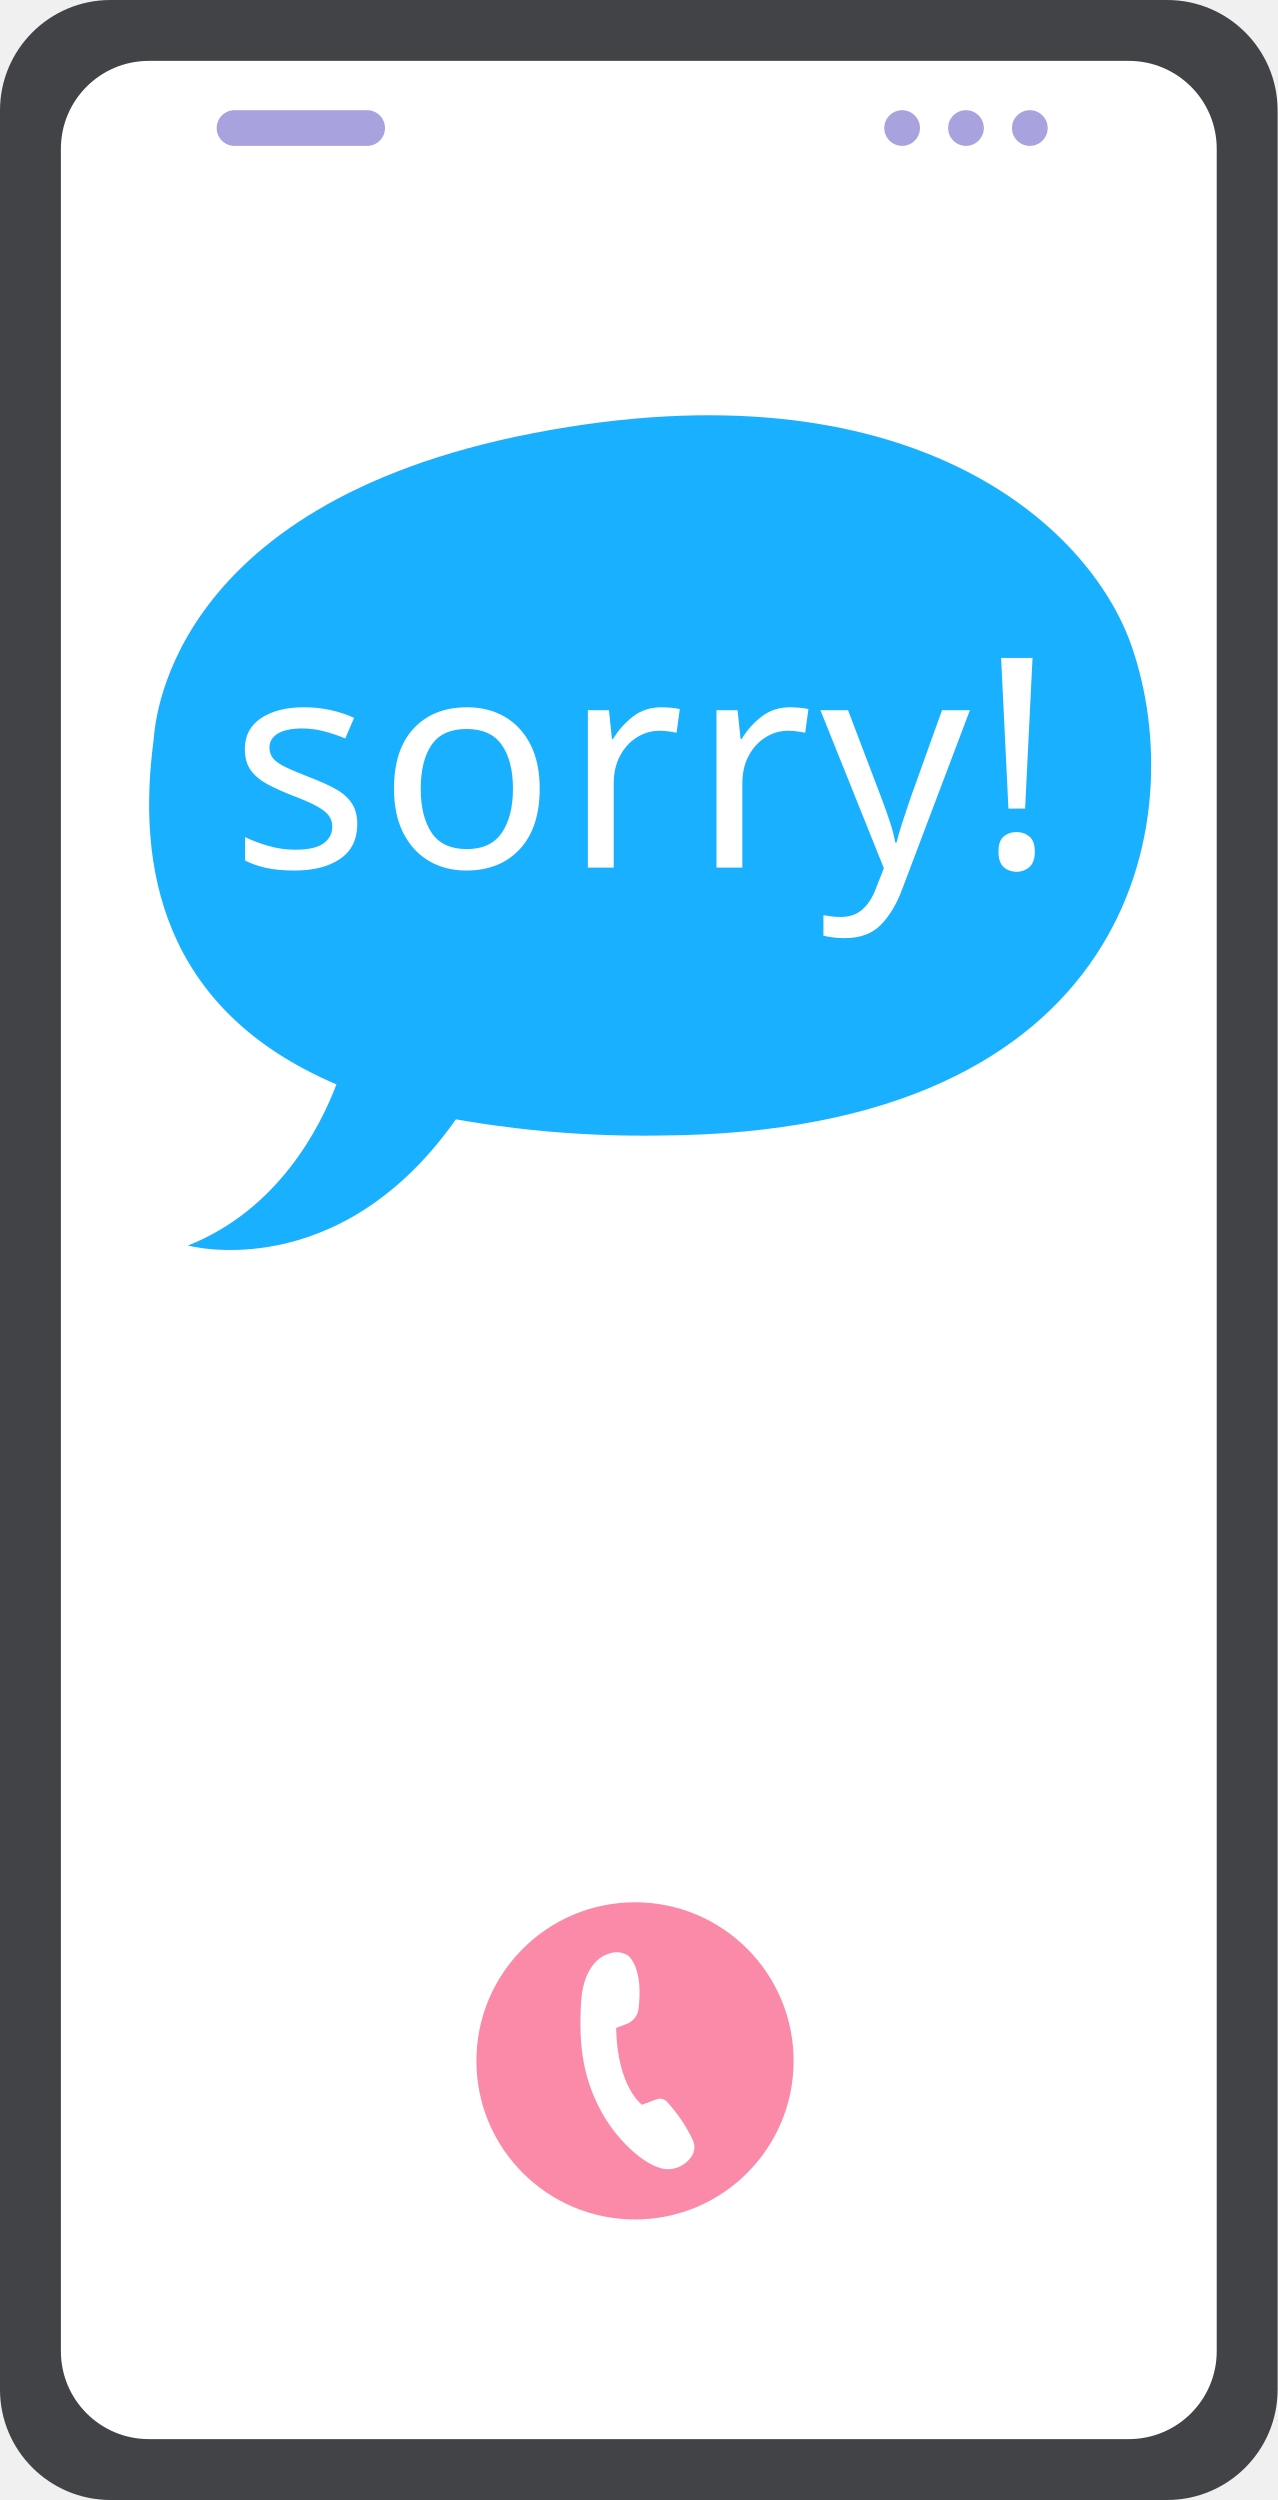
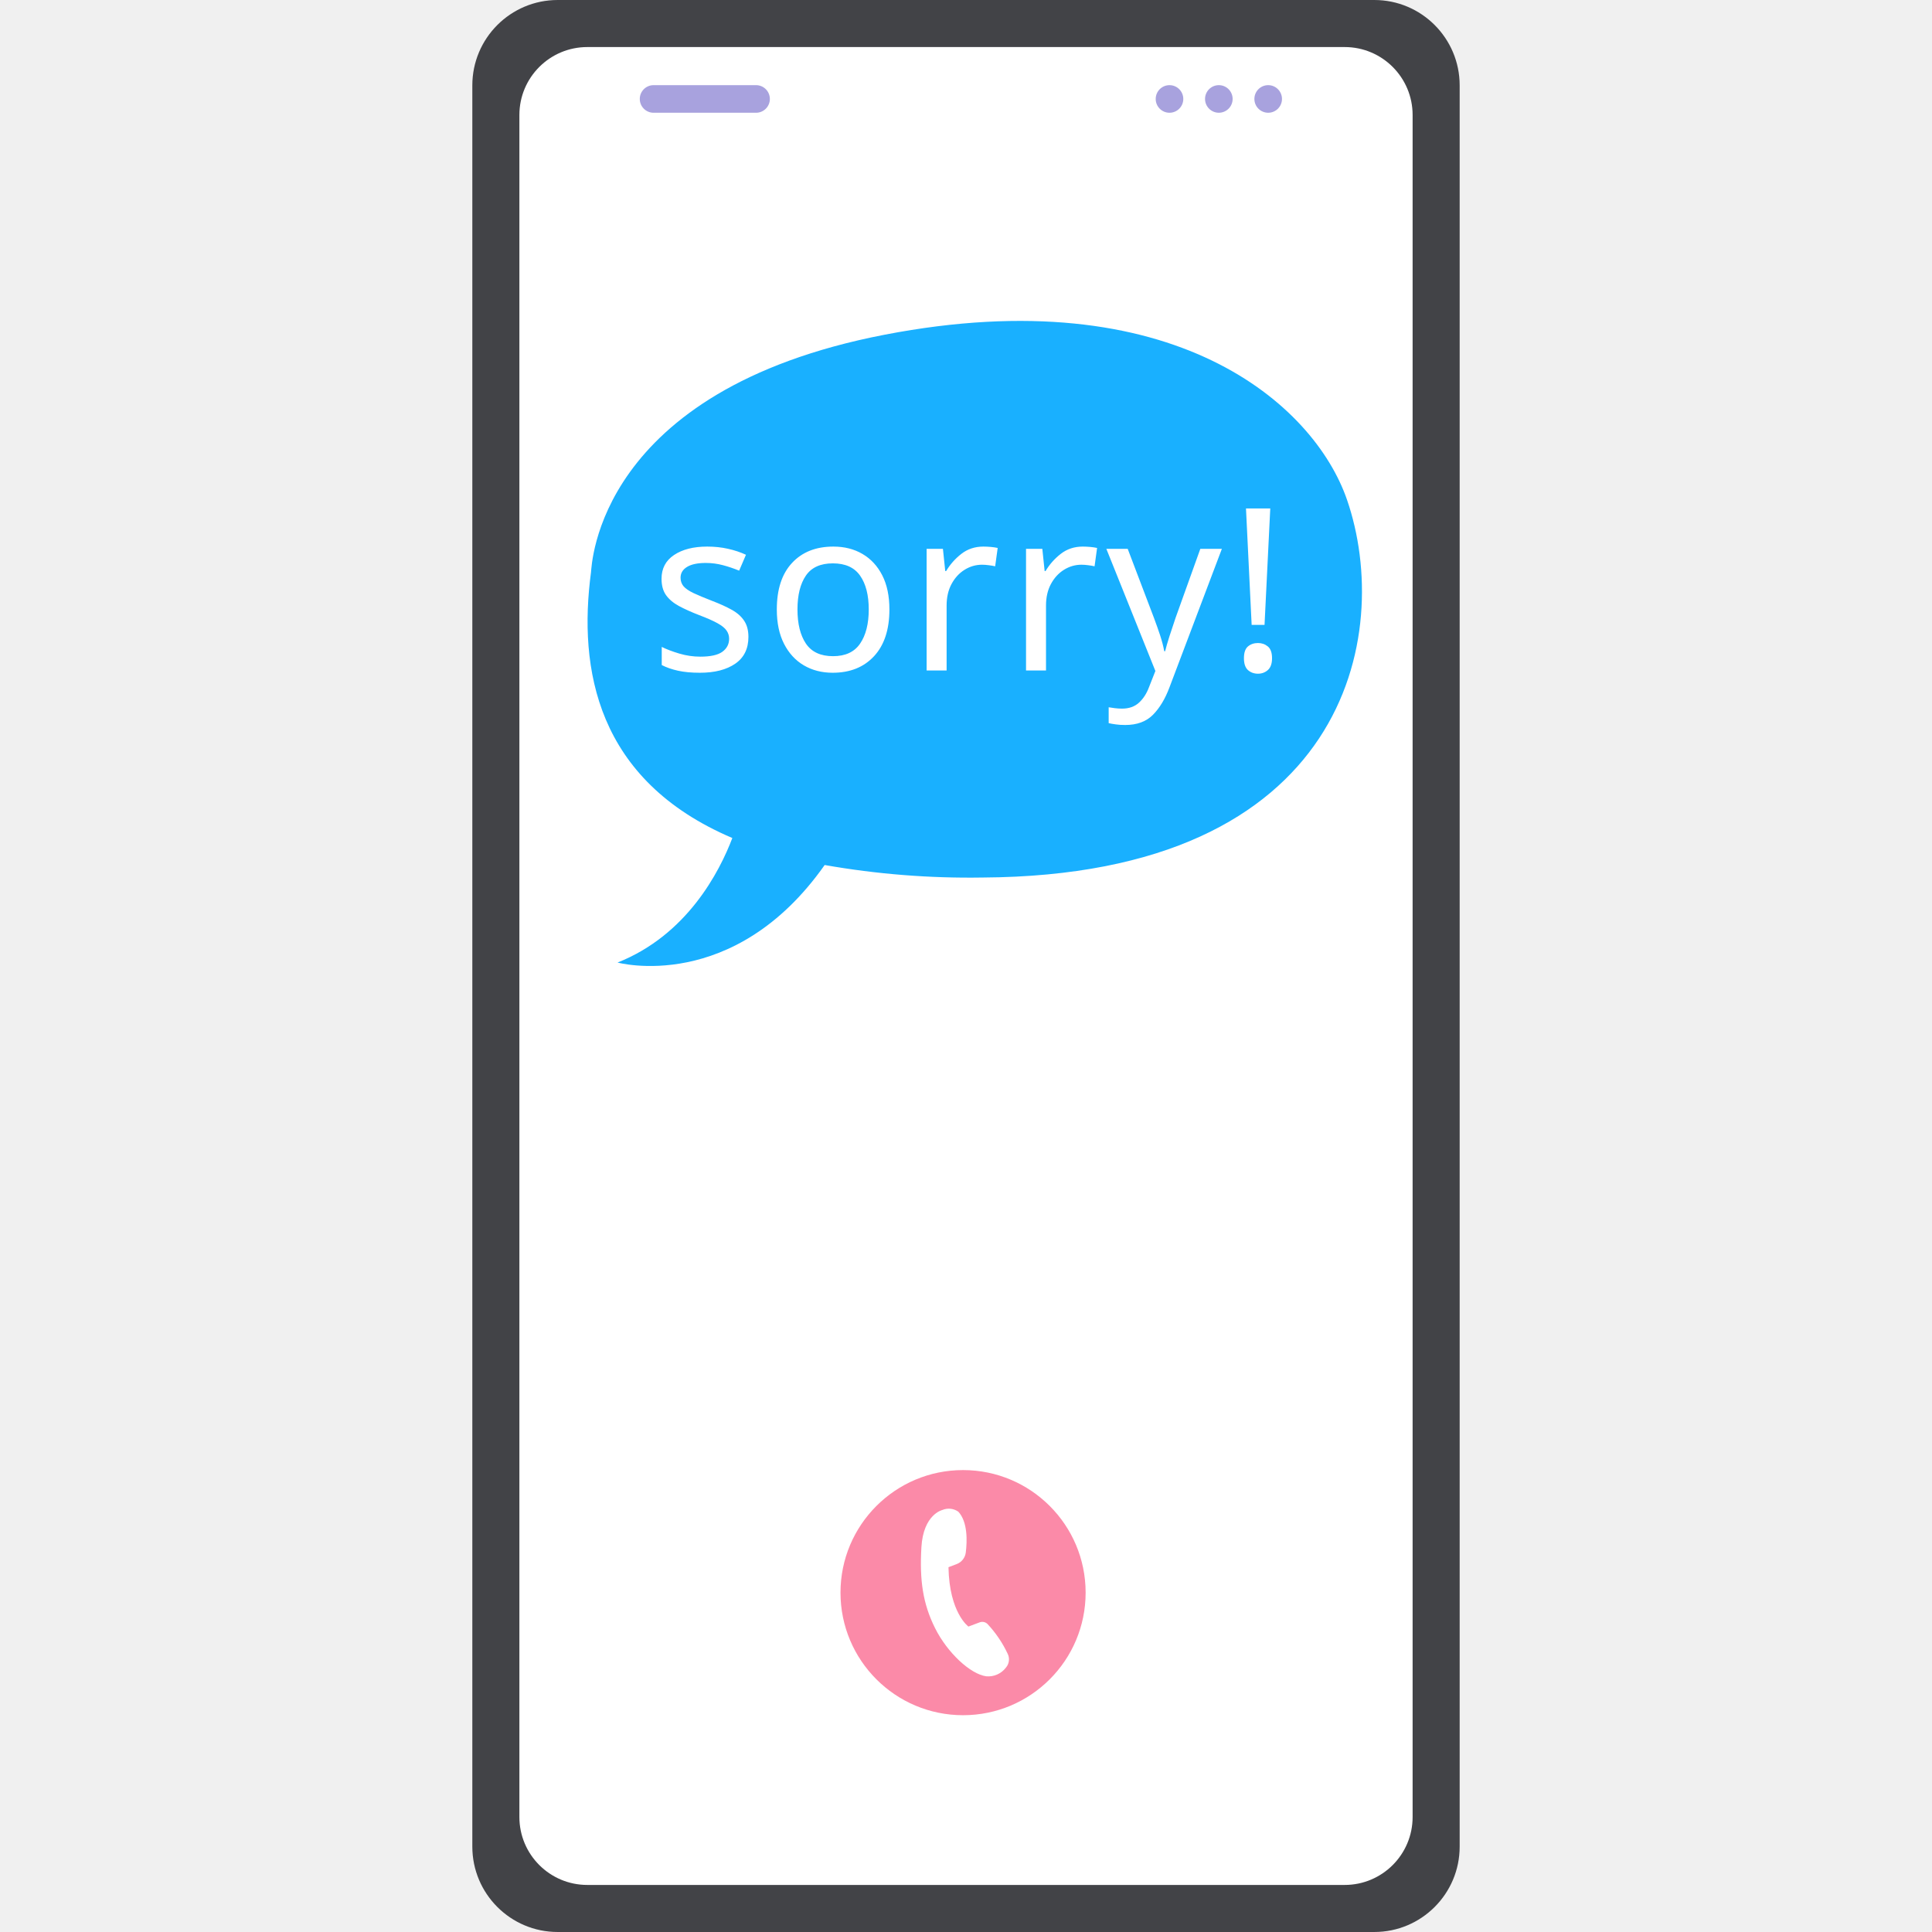
- <svg xmlns="http://www.w3.org/2000/svg" width="226.208" height="442.639" viewBox="0 0 226.208 442.639">
+ <svg xmlns="http://www.w3.org/2000/svg" width="300" height="300" viewBox="0 0 226.208 442.639">
  <g id="sorry" transform="translate(-563.834 -261.213)">
    <g id="组_260" data-name="组 260" transform="translate(563.834 261.213)">
      <g id="组_171" data-name="组 171" transform="translate(0 0)">
        <path id="矩形_53" data-name="矩形 53" d="M19.565,0H423.073a19.565,19.565,0,0,1,19.565,19.565V206.643a19.566,19.566,0,0,1-19.566,19.566H19.566A19.566,19.566,0,0,1,0,206.643V19.565A19.565,19.565,0,0,1,19.565,0Z" transform="translate(226.208 0) rotate(90)" fill="#424347" />
        <rect id="矩形_54" data-name="矩形 54" width="421.078" height="204.646" rx="15.565" transform="translate(215.427 10.78) rotate(90)" fill="#fff" />
      </g>
      <circle id="椭圆_10" data-name="椭圆 10" cx="28.081" cy="28.081" r="28.081" transform="translate(84.35 336.808)" fill="#fb8aa8" />
      <path id="路径_4123" data-name="路径 4123" d="M446.936,389.764s-4.323,1-4.762,8.519.315,12.907,3.134,18.545,8.082,10.524,11.715,11.025a5.086,5.086,0,0,0,4.528-2.005,2.9,2.9,0,0,0,.367-3.2,26.449,26.449,0,0,0-4.622-6.8,1.71,1.71,0,0,0-1.782-.353l-2.563.962s-4.385-3.134-4.574-13.6l1.881-.714a3.263,3.263,0,0,0,2.083-2.655c.318-2.571.472-7-1.709-9.349A3.8,3.8,0,0,0,446.936,389.764Z" transform="translate(-339.287 -43.798)" fill="#fff" />
      <path id="路径_7695" data-name="路径 7695" d="M444.8,274.775H421.321a3.161,3.161,0,1,1,0-6.323H444.8a3.161,3.161,0,1,1,0,6.323Z" transform="translate(-379.795 -248.943)" fill="#a8a2de" />
      <g id="组_259" data-name="组 259" transform="translate(156.567 19.509)">
        <path id="路径_7696" data-name="路径 7696" d="M462.019,271.613a3.16,3.16,0,1,1,3.159,3.161A3.16,3.16,0,0,1,462.019,271.613Z" transform="translate(-462.019 -268.452)" fill="#a8a2de" />
        <circle id="椭圆_11" data-name="椭圆 11" cx="3.16" cy="3.16" r="3.16" transform="translate(11.304 0)" fill="#a8a2de" />
        <path id="路径_7697" data-name="路径 7697" d="M470.408,271.613a3.161,3.161,0,1,1,3.161,3.161A3.161,3.161,0,0,1,470.408,271.613Z" transform="translate(-447.799 -268.452)" fill="#a8a2de" />
      </g>
    </g>
    <g id="组_406" data-name="组 406" transform="translate(590.237 334.741)">
      <path id="路径_4120" data-name="路径 4120" d="M376.448,393.32c-31.163-13.256-35.314-38.781-32.384-60.858.2-1.481,1.183-41.7,67.318-54.461s98.342,15.933,105.891,37.819c10.63,30.84.158,86.079-83.46,86.554a191.26,191.26,0,0,1-36.212-2.866c-20.874,29.632-47.45,22.343-47.45,22.343C366.083,415.536,373.512,401.046,376.448,393.32Z" transform="translate(-343.281 -274.852)" fill="#19b0ff" />
    </g>
    <text id="sorry_" data-name="sorry!" transform="translate(683.937 414.831)" fill="#fff" font-size="52" font-family="MicrosoftJhengHeiBold, Microsoft JhengHei" letter-spacing="0.025em">
      <tspan x="-79.409" y="0">sorry!</tspan>
    </text>
  </g>
</svg>
